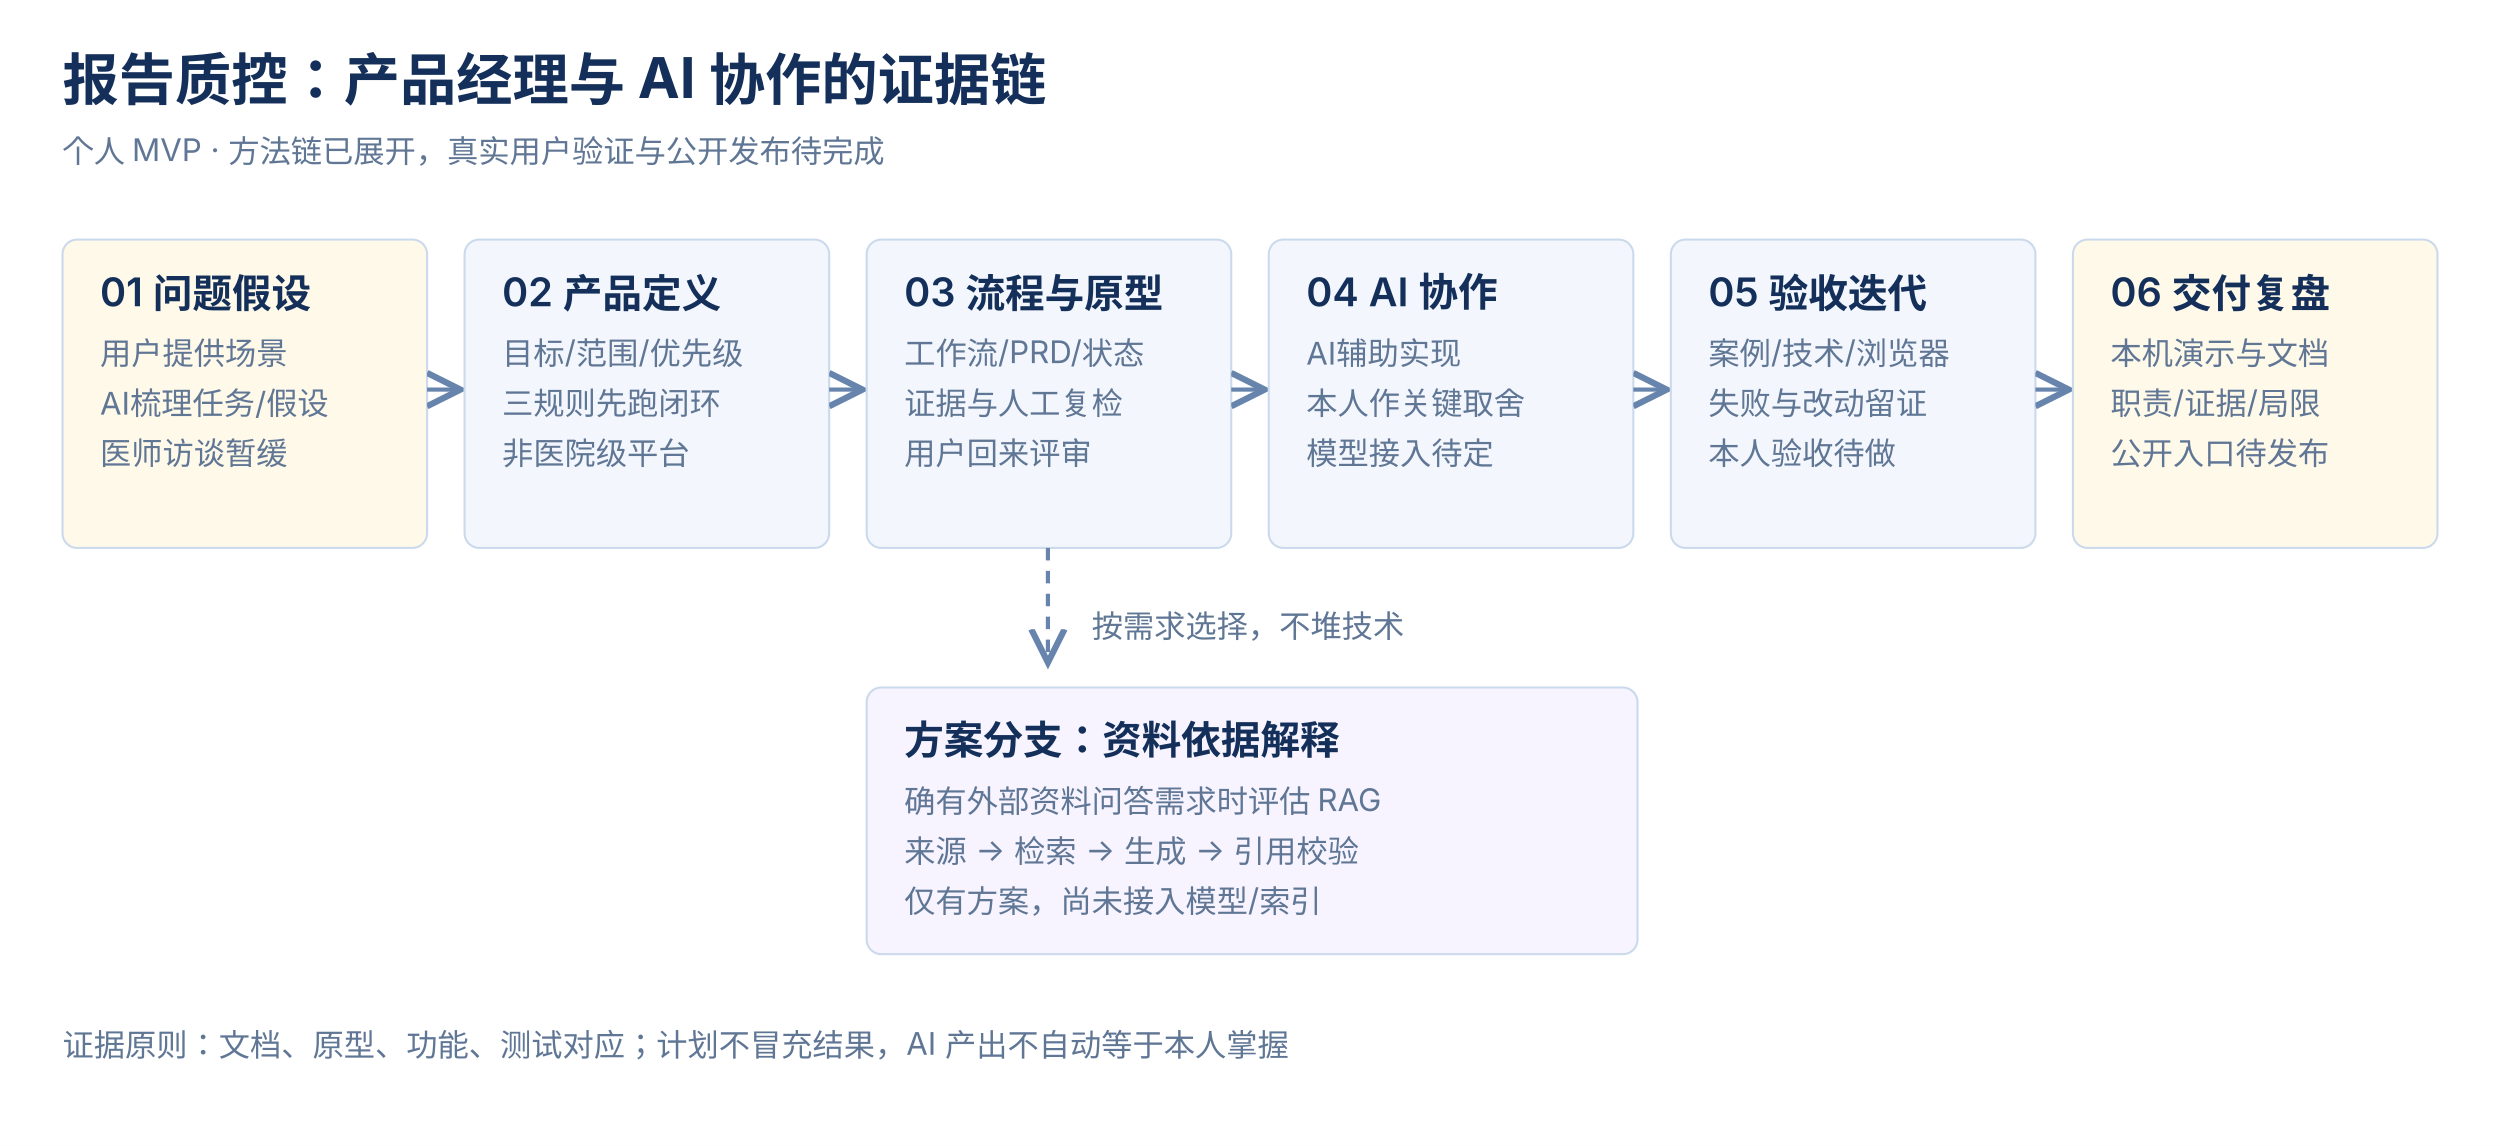
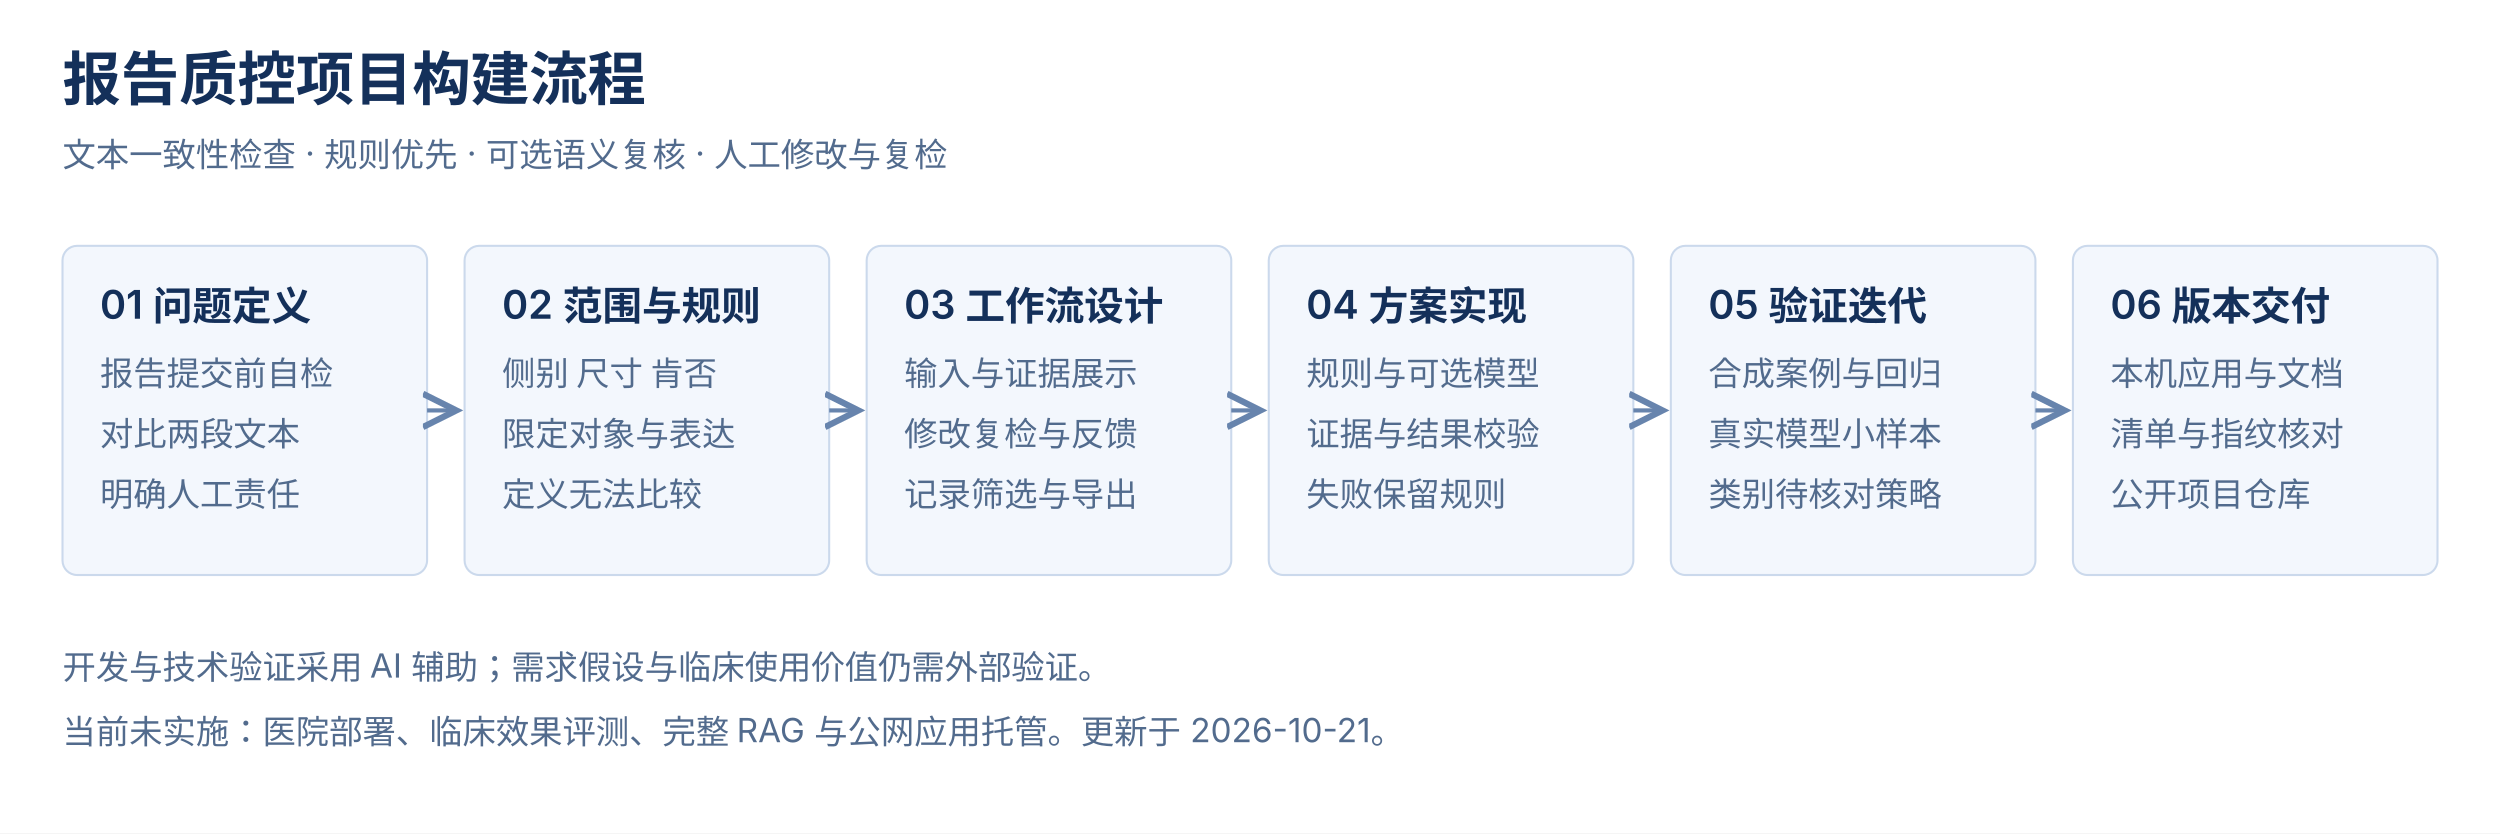
- <svg xmlns="http://www.w3.org/2000/svg" width="1200" height="550" viewBox="0 0 1200 550" role="img" aria-label="产品经理与AI协作全过程">
+ <svg xmlns="http://www.w3.org/2000/svg" width="1200" height="400" viewBox="0 0 1200 400" role="img" aria-label="报告质控项目构建流程">
  <defs>
    <marker id="arrow" markerWidth="10" markerHeight="10" refX="8" refY="5" orient="auto">
      <path d="M0 1L8 5L0 9" fill="none" stroke="#6784ad" stroke-width="1.5" />
    </marker>
  </defs>
-   <rect width="1200" height="550" fill="#ffffff" />
-   <style>text{font-family:-apple-system,'PingFang SC',sans-serif;fill:#14305a}.title{font-size:27px;font-weight:650}.node{font-size:19px;font-weight:600}.small{font-size:15px;fill:#607695}.line{fill:none;stroke:#6784ad;stroke-width:2;marker-end:url(#arrow)}</style>
-   <text x="30" y="48" class="title">报告质控：产品经理与 AI 协作的证据链</text>
-   <text x="30" y="78" class="small">个人 MVP · 方法链已展开，真实用户验证与公开发布待完成</text>
-   <rect x="30" y="115" width="175" height="148" rx="7" fill="#fff9e9" stroke="#cbd9ec" />
-   <text class="node" x="48" y="147">01 问题假设</text>
-   <text class="small" x="48" y="175">用户提供场景</text>
-   <text class="small" x="48" y="199">AI梳理任务/假设</text>
-   <text class="small" x="48" y="223">医师访谈暂缓</text>
-   <path class="line" d="M205 187H221" />
-   <rect x="223" y="115" width="175" height="148" rx="7" fill="#f3f7fd" stroke="#cbd9ec" />
-   <text class="node" x="241" y="147">02 产品定义</text>
-   <text class="small" x="241" y="175">目标/范围/优先级</text>
-   <text class="small" x="241" y="199">三规则先跑闭环</text>
-   <text class="small" x="241" y="223">非医院级平台</text>
-   <path class="line" d="M398 187H414" />
-   <rect x="416" y="115" width="175" height="148" rx="7" fill="#f3f7fd" stroke="#cbd9ec" />
-   <text class="node" x="434" y="147">03 流程与原型</text>
-   <text class="small" x="434" y="175">工作流/PRD/状态</text>
-   <text class="small" x="434" y="199">证据与人工复检</text>
-   <text class="small" x="434" y="223">用户回来评审</text>
-   <path class="line" d="M591 187H607" />
-   <rect x="609" y="115" width="175" height="148" rx="7" fill="#f3f7fd" stroke="#cbd9ec" />
-   <text class="node" x="627" y="147">04 AI 协作</text>
-   <text class="small" x="627" y="175">AI辅助实现</text>
-   <text class="small" x="627" y="199">本人作关键取舍</text>
-   <text class="small" x="627" y="223">模型接入待定</text>
-   <path class="line" d="M784 187H800" />
-   <rect x="802" y="115" width="175" height="148" rx="7" fill="#f3f7fd" stroke="#cbd9ec" />
-   <text class="node" x="820" y="147">05 验收迭代</text>
-   <text class="small" x="820" y="175">案例/技术/浏览器</text>
-   <text class="small" x="820" y="199">失败与改动留证</text>
-   <text class="small" x="820" y="223">本人验收待做</text>
-   <path class="line" d="M977 187H993" />
-   <rect x="995" y="115" width="175" height="148" rx="7" fill="#fff9e9" stroke="#cbd9ec" />
-   <text class="node" x="1013" y="147">06 交付复盘</text>
-   <text class="small" x="1013" y="175">本机演示与文档</text>
-   <text class="small" x="1013" y="199">职责/证据/局限</text>
-   <text class="small" x="1013" y="223">公开入口待发布</text>
-   <rect x="416" y="330" width="370" height="128" rx="7" fill="#f7f4ff" stroke="#cbd9ec" />
-   <text class="node" x="434" y="362">方案分支：资料依据解释</text>
-   <text class="small" x="434" y="390">确有外部资料问答需求时评估 RAG</text>
-   <text class="small" x="434" y="414">来源 → 检索 → 生成 → 引用校验</text>
-   <text class="small" x="434" y="438">仅有方案，尚未接入模型/索引</text>
-   <path class="line" stroke-dasharray="6 5" d="M503 263V318" />
-   <text x="524" y="306" class="small">按需求选择，不堆技术</text>
-   <text x="30" y="507" class="small">证据原则：文档、原型、功能、测试对应；计划不冒充结果，AI 产出不自动等于本人掌握</text>
+   <rect width="1200" height="400" fill="white" />
+   <style>text{font-family:-apple-system,'PingFang SC',sans-serif;fill:#14305a}.title{font-size:28px;font-weight:650}.node{font-size:19px;font-weight:600}.small{font-size:16px;fill:#526b8d}.line{fill:none;stroke:#6784ad;stroke-width:2;marker-end:url(#arrow)}</style>
+   <text x="30" y="48" class="title">报告质控项目构建流程</text>
+   <text x="30" y="80" class="small">文本一致性检查 · 规则优先 · 可选语义复核 · 人工修改与复检</text>
+   <g fill="#f3f7fd" stroke="#cbd9ec">
+     <rect x="30" y="118" width="175" height="158" rx="7" />
+     <rect x="223" y="118" width="175" height="158" rx="7" />
+     <rect x="416" y="118" width="175" height="158" rx="7" />
+     <rect x="609" y="118" width="175" height="158" rx="7" />
+     <rect x="802" y="118" width="175" height="158" rx="7" />
+     <rect x="995" y="118" width="175" height="158" rx="7" />
+   </g>
+   <g class="line">
+     <path d="M205 197H219" />
+     <path d="M398 197H412" />
+     <path d="M591 197H605" />
+     <path d="M784 197H798" />
+     <path d="M977 197H991" />
+   </g>
+   <text x="48" y="153" class="node">01 问题定义</text>
+   <text x="48" y="185" class="small">报告提交前自检</text>
+   <text x="48" y="214" class="small">对比两段文本</text>
+   <text x="48" y="243" class="small">明确人工责任</text>
+   <text x="241" y="153" class="node">02 范围与规则</text>
+   <text x="241" y="185" class="small">侧别 尺寸 肯否</text>
+   <text x="241" y="214" class="small">限定对象与表达</text>
+   <text x="241" y="243" class="small">定义无法比较</text>
+   <text x="434" y="153" class="node">03 工作流设计</text>
+   <text x="434" y="185" class="small">输入与证据展示</text>
+   <text x="434" y="214" class="small">修改复检与反馈</text>
+   <text x="434" y="243" class="small">记录筛选与导出</text>
+   <text x="627" y="153" class="node">04 方案实现</text>
+   <text x="627" y="185" class="small">规则与可选模型</text>
+   <text x="627" y="214" class="small">证据与结果校验</text>
+   <text x="627" y="243" class="small">失败保留规则</text>
+   <text x="820" y="153" class="node">05 验证迭代</text>
+   <text x="820" y="185" class="small">合成案例与回归</text>
+   <text x="820" y="214" class="small">真实模型小样本</text>
+   <text x="820" y="243" class="small">类别待核对策略</text>
+   <text x="1013" y="153" class="node">06 版本交付</text>
+   <text x="1013" y="185" class="small">本机应用与文档</text>
+   <text x="1013" y="214" class="small">清单与指纹核对</text>
+   <text x="1013" y="243" class="small">公开项目仓库</text>
+   <text x="30" y="326" class="small">开发与技术验证采用 AI 辅助；需求假设与临床使用价值仍需外部验证。</text>
+   <text x="30" y="357" class="small">当前未实施：医院部署、临床效果评测、完整 RAG 与公网应用托管。更新于 2026-10-21。</text>
</svg>
